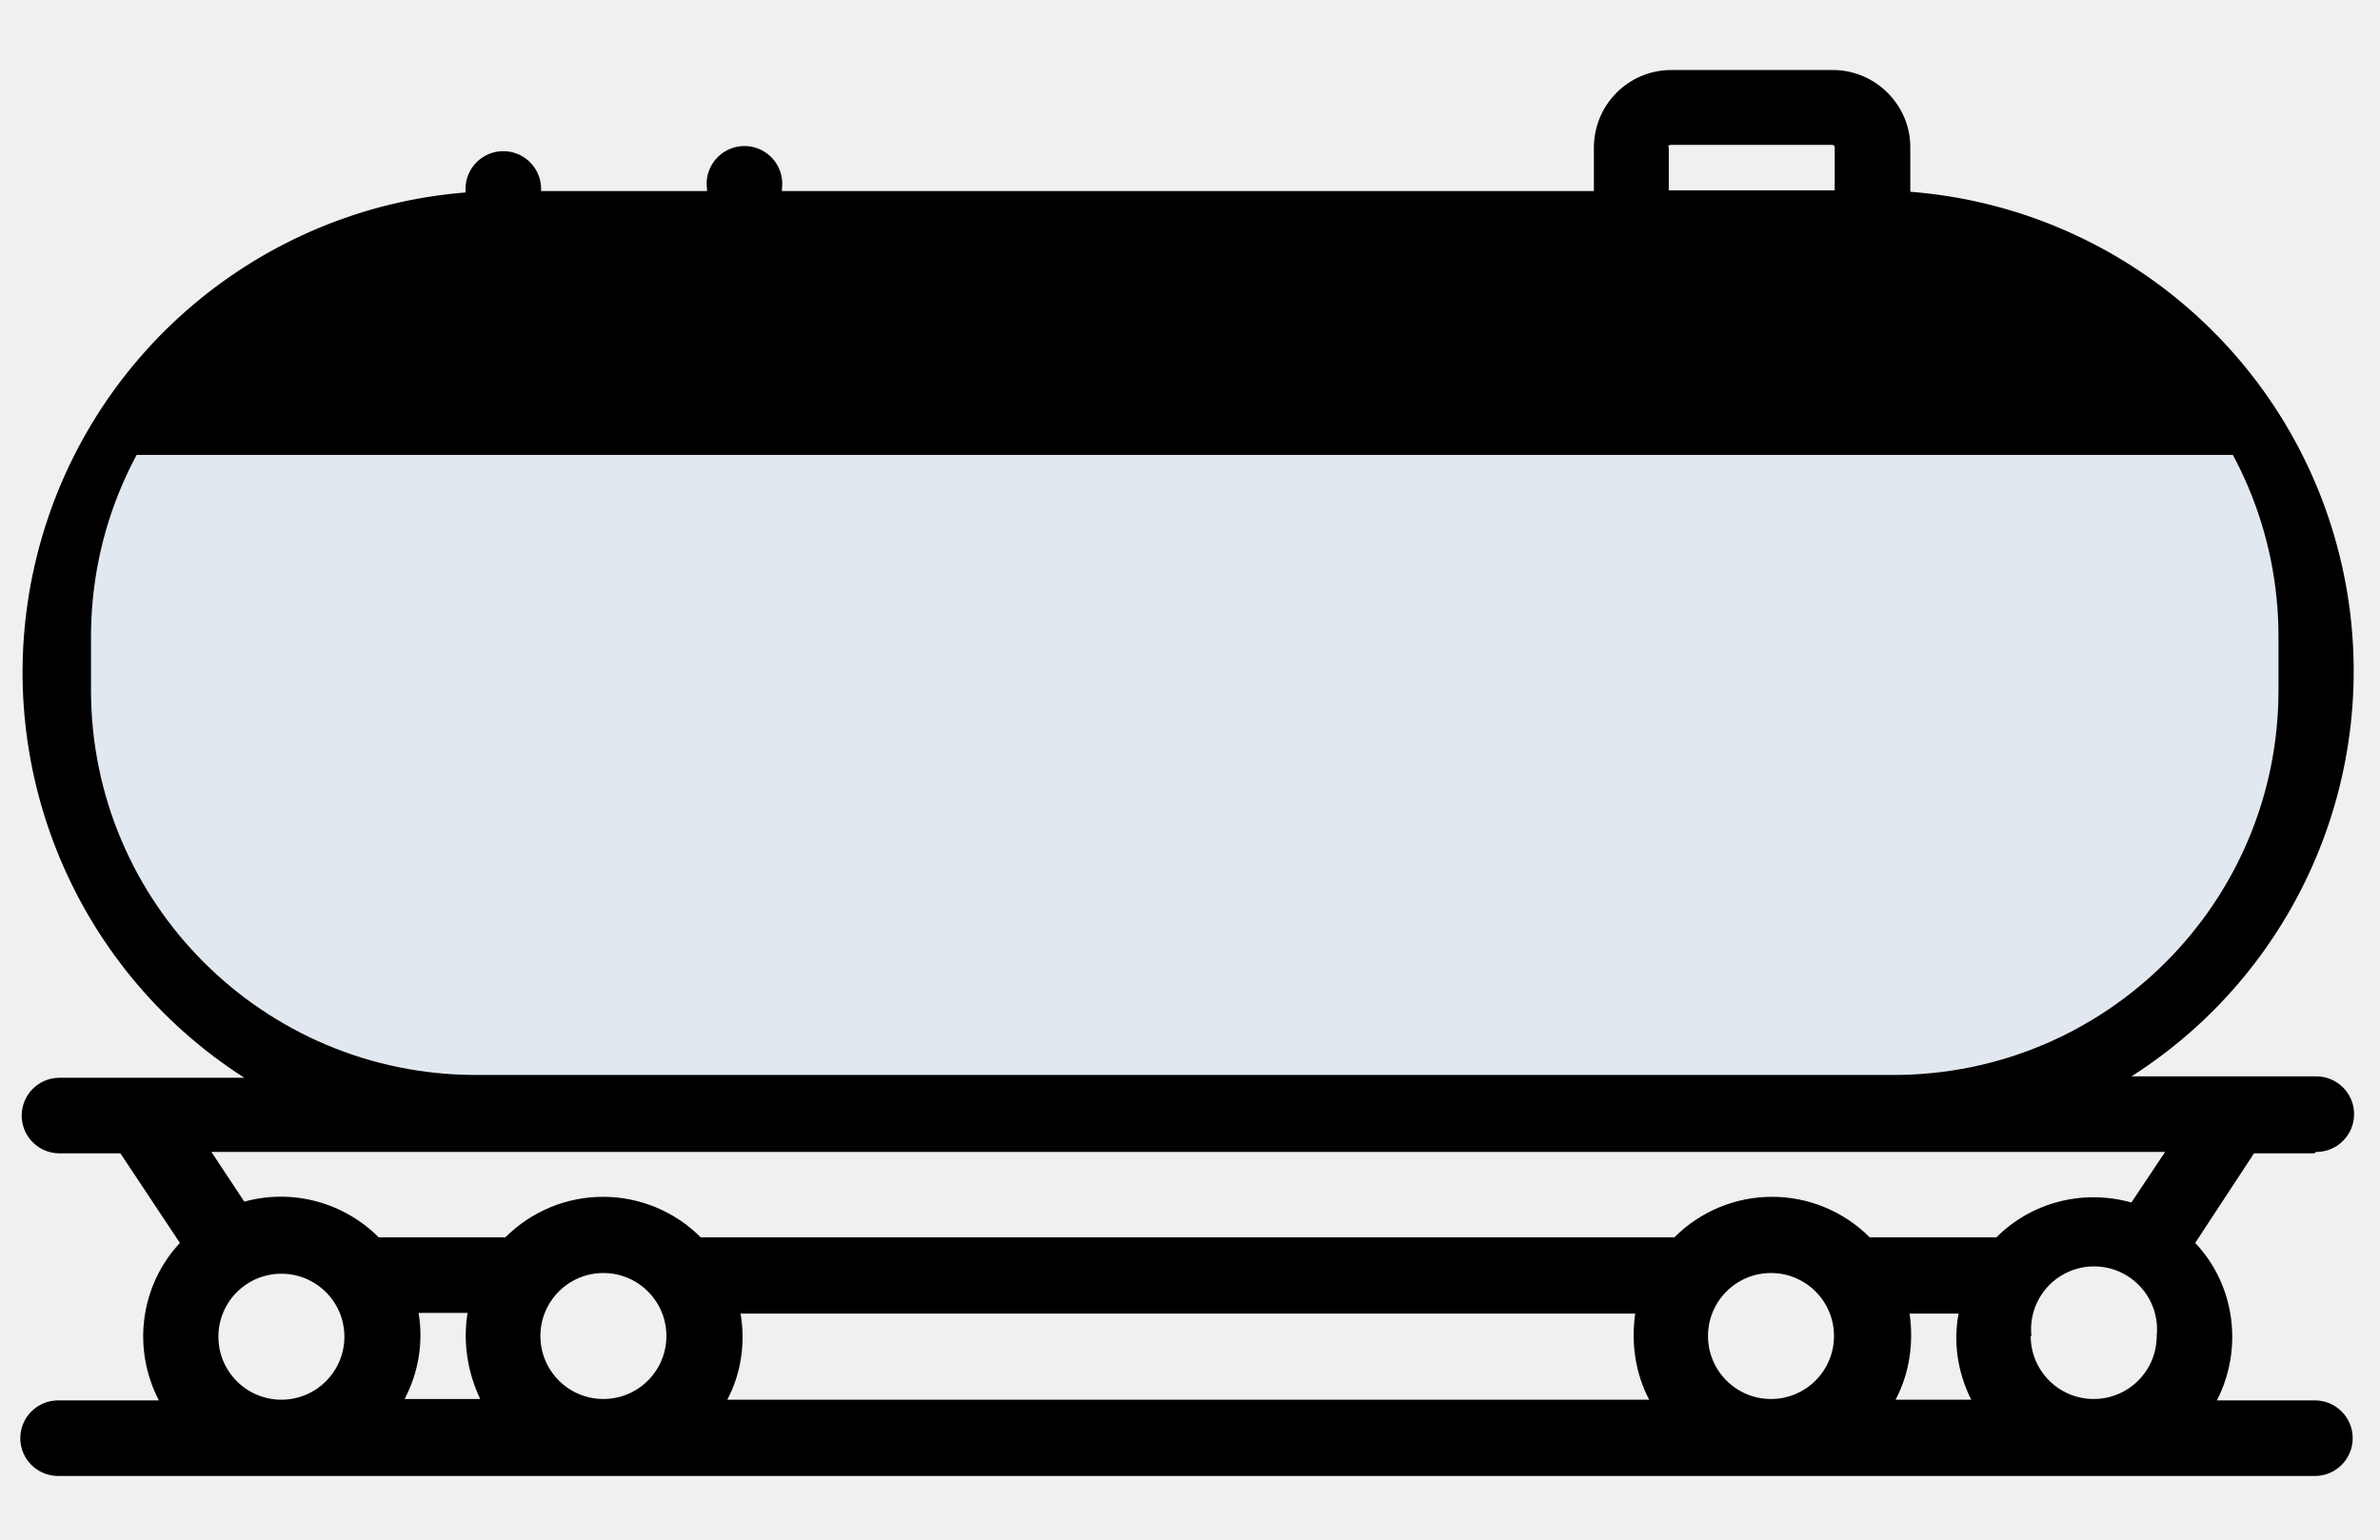
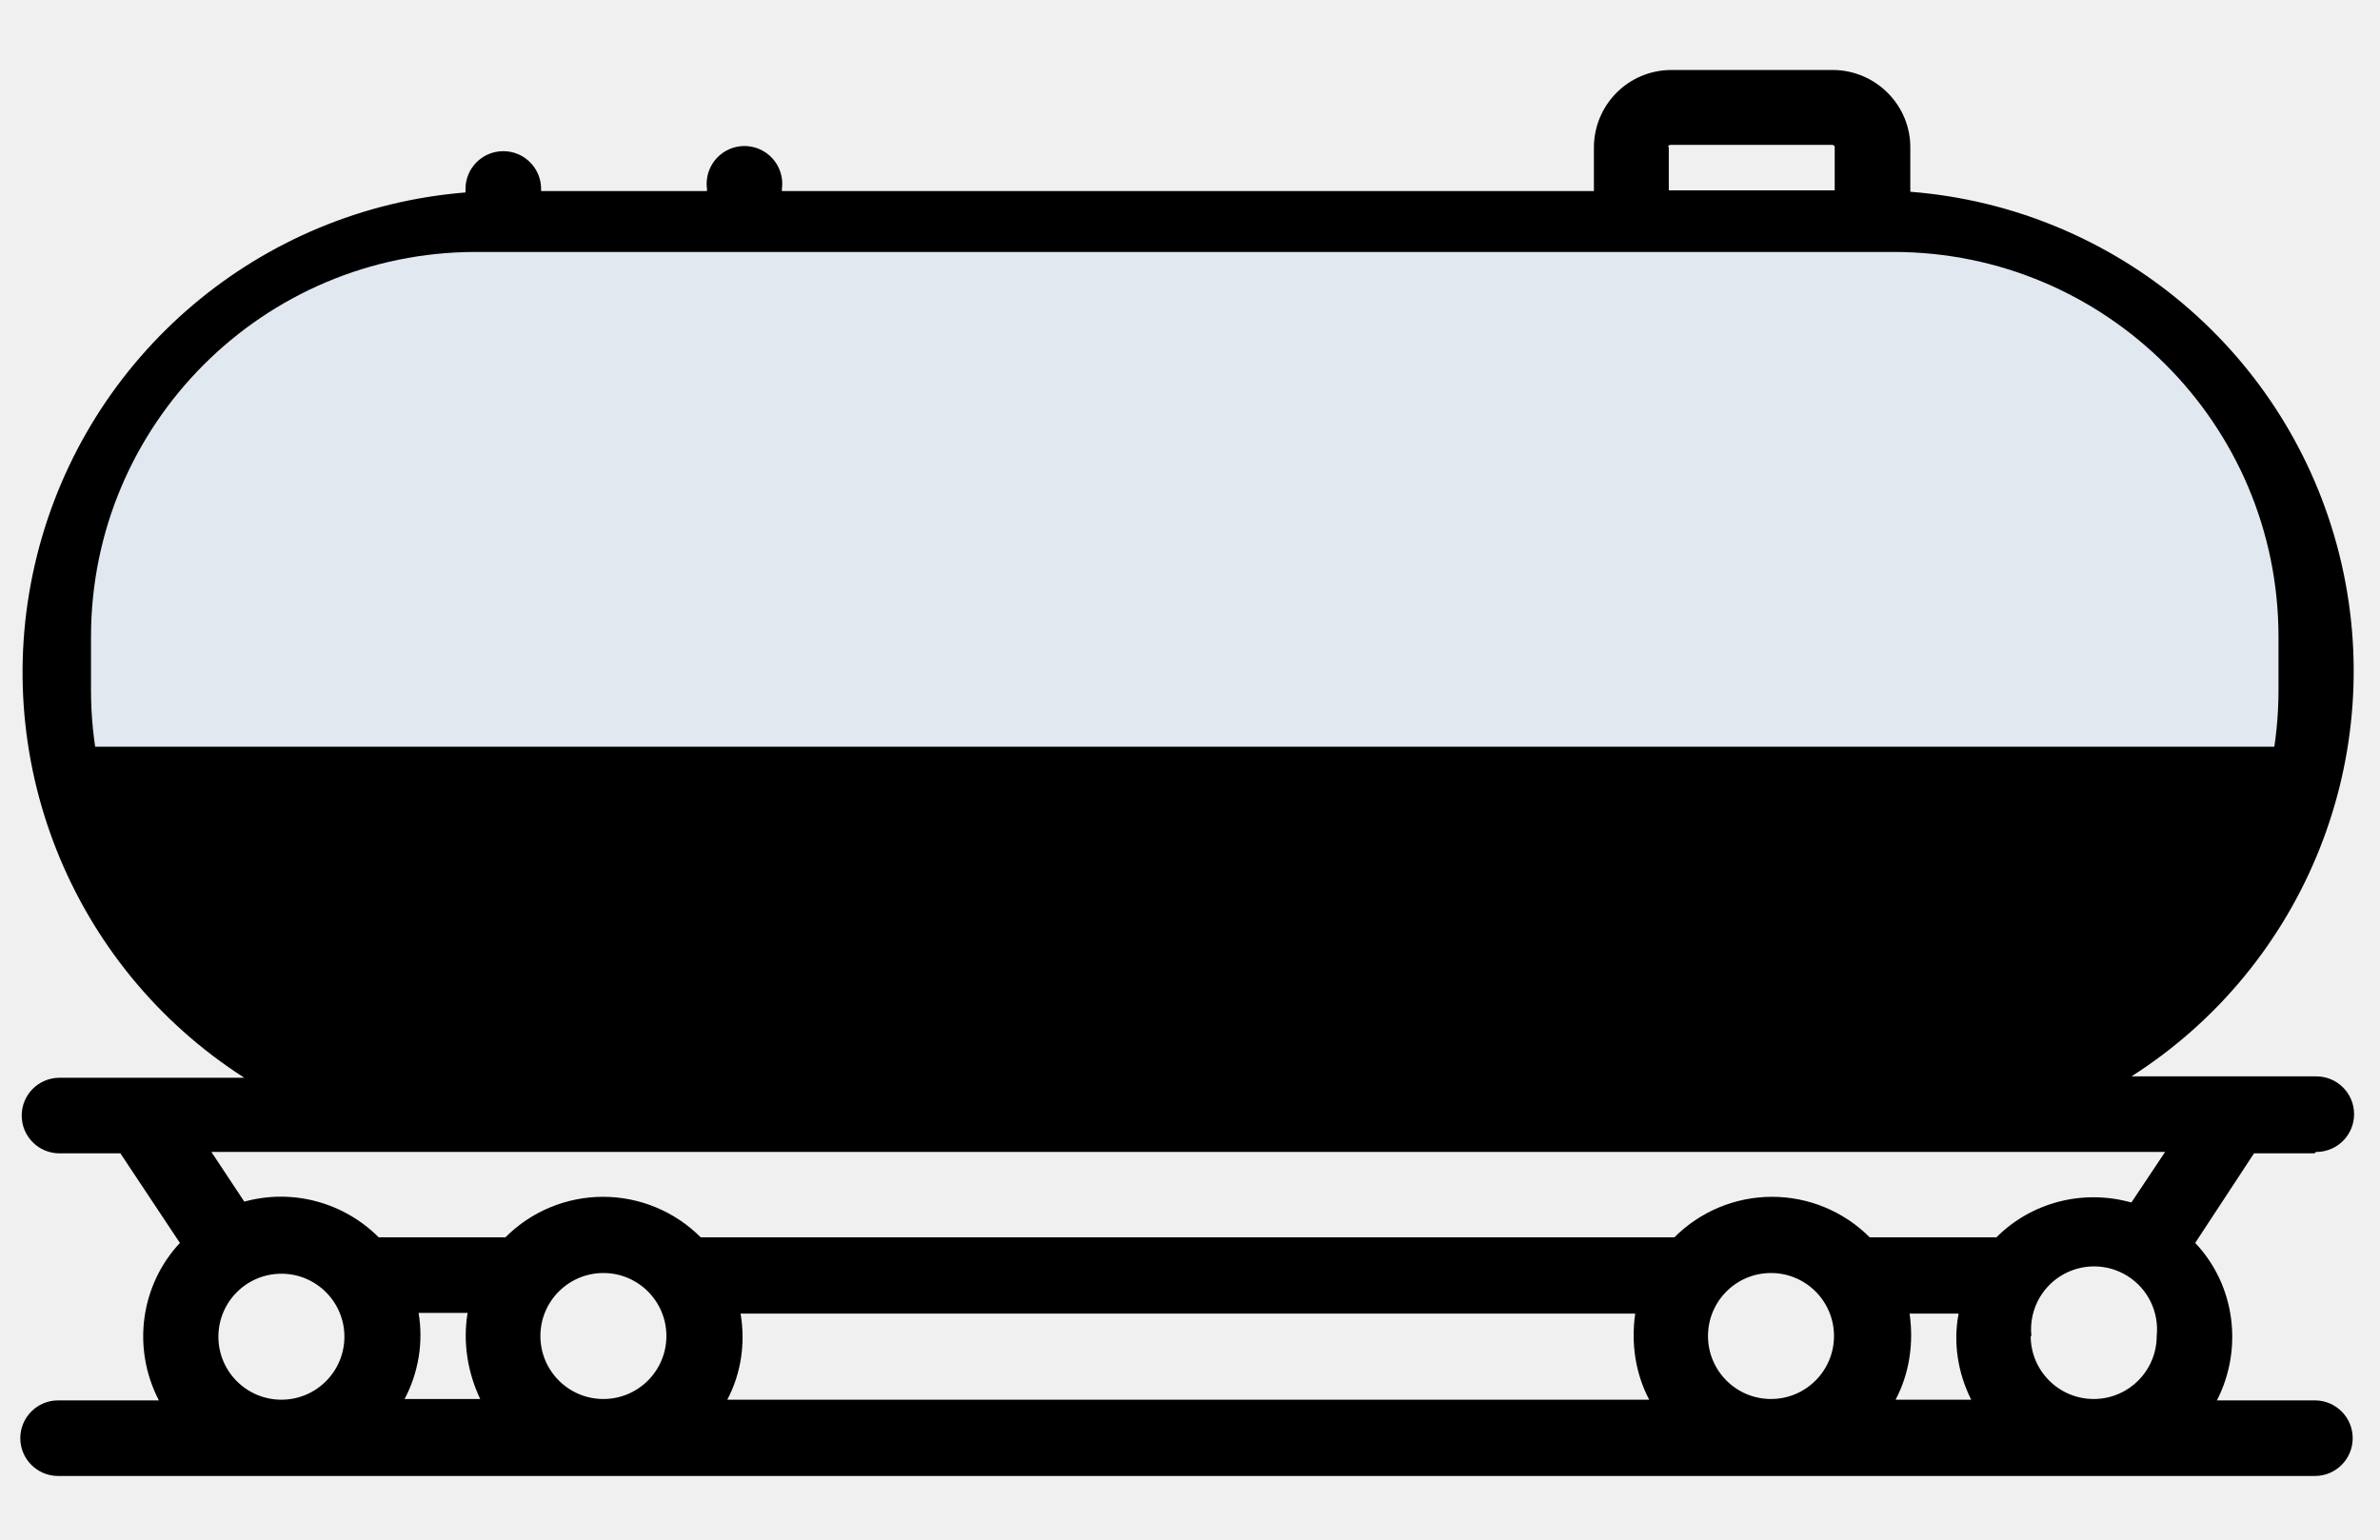
<svg xmlns="http://www.w3.org/2000/svg" width="34" height="22" viewBox="1.2 -1 31 22" class="h-full w-full" stroke="none">
  <defs>
    <linearGradient id="fill_0" gradientTransform="rotate(90)">
      <stop offset="100%" stop-color="#e2e8f0" />
    </linearGradient>
    <linearGradient id="fill_1" gradientTransform="rotate(90)">
      <stop offset="5%" stop-color="#e2e8f0" />
      <stop offset="95%" stop-color="#cbd5e1" />
    </linearGradient>
    <linearGradient id="fill_2" gradientTransform="rotate(90)">
      <stop offset="5%" stop-color="#bef264" />
      <stop offset="95%" stop-color="#16a34a" />
    </linearGradient>
    <linearGradient id="fill_3" gradientTransform="rotate(90)">
      <stop offset="5%" stop-color="#fdba74" />
      <stop offset="95%" stop-color="#dc2626" />
    </linearGradient>
    <mask id="mask_wave_0">
-       <rect width="36" height="14" x="0" y="5.5" fill="#fff" />
+       <path fill="#fff" stroke="none" d="M0 1.88C6.17 1.88 12.07 0 18.23 0c6.18 0 11.8 1.88 17.96 1.88C42.37 1.88 48.13 0 54.3 0c6.18 0 11.93 1.88 18.1 1.88v7.79H0V1.88Z">
+         <animateTransform attributeName="transform" attributeType="XML" dur="10" from="-36 5" repeatCount="indefinite" to="0 5" type="translate" />
+       </path>
    </mask>
    <mask id="mask_wave_1">
-       <rect width="36" height="14" x="0" y="5.5" fill="#fff" />
+       <path fill="#fff" stroke="none" d="M0 1.88C6.17 1.88 12.07 0 18.23 0c6.18 0 11.8 1.88 17.96 1.88C42.37 1.88 48.13 0 54.3 0c6.18 0 11.93 1.88 18.1 1.88v7.79H0V1.88Z">
+         <animateTransform attributeName="transform" attributeType="XML" dur="10" from="-36 5" repeatCount="indefinite" to="0 5" type="translate" />
+       </path>
    </mask>
    <mask id="mask_wave_2">
      <path fill="#fff" stroke="none" d="M0 1.88C6.17 1.88 12.07 0 18.23 0c6.18 0 11.8 1.88 17.96 1.88C42.37 1.88 48.13 0 54.3 0c6.18 0 11.93 1.88 18.1 1.88v7.79H0V1.88Z">
        <animateTransform attributeName="transform" attributeType="XML" dur="6" from="-36 5" repeatCount="indefinite" to="0 5" type="translate" />
      </path>
    </mask>
    <mask id="mask_wave_3">
      <path fill="#fff" stroke="none" d="M0 2.9C5.63 2.9 10.88 0 16.5 0 22.13 0 27.38 2.9 33 2.9 38.63 2.9 43.88 0 49.5 0 55.13 0 60.38 2.9 66 2.9V10H0V2.9Z">
        <animateTransform attributeName="transform" attributeType="XML" dur="1.5" from="-33 5" repeatCount="indefinite" to="0 5" type="translate" />
      </path>
    </mask>
  </defs>
  <path class="fill-muted-foreground" d="M32.79 15.46a.54.54 0 1 0 0-1.08H30.15a6.87 6.87 0 0 0-3.16-12.64v-.62C27 .51 26.5 0 25.88 0h-2.3c-.62 0-1.11.5-1.11 1.11v.62h-11.6V1.7a.54.54 0 1 0-1.07 0v.03H7.43V1.7a.54.54 0 1 0-1.08 0v.05A6.88 6.88 0 0 0 3.19 14.4H.55a.54.54 0 1 0 0 1.08h.87l.85 1.28c-.56.6-.69 1.5-.3 2.25H.53a.54.54 0 1 0 0 1.08h32.24a.54.54 0 1 0 0-1.08h-1.4c.38-.74.26-1.65-.31-2.25l.84-1.28h.87v-.01ZM23.53 1.1c0-.02.02-.03.04-.03h2.3c.02 0 .04.01.04.03v.62h-2.37V1.1h-.01ZM2.82 18.1a.9.9 0 1 1 1.8 0 .9.9 0 0 1-1.8 0Zm7.46-.33h12.78c-.06.42 0 .85.2 1.23H10.09c.2-.38.26-.81.19-1.23Zm16.7 0h.7c-.08.42-.01.85.18 1.23h-1.08c.2-.38.26-.81.2-1.23ZM25 18.99a.9.9 0 1 1 0-1.8.9.9 0 0 1 0 1.8Zm-16.68 0a.9.9 0 1 1 0-1.8.9.9 0 0 1 0 1.8Zm-1.77 0H5.48c.2-.38.27-.81.2-1.23h.7c-.07.42 0 .85.18 1.23Zm22.17-.9a.9.9 0 1 1 1.79 0 .9.9 0 0 1-1.8 0Zm1.42-1.91c-.69-.19-1.42 0-1.92.5h-1.81a1.97 1.97 0 0 0-2.79 0H9.71a1.97 1.97 0 0 0-2.79 0H5.11c-.5-.5-1.23-.7-1.92-.51l-.47-.71h27.91l-.48.72Z" />
  <rect width="31.25" height="11.76" x="1" y="2.6" rx="5.5" fill="url(#fill_0)" mask="url(#mask_wave_0)" />
</svg>
